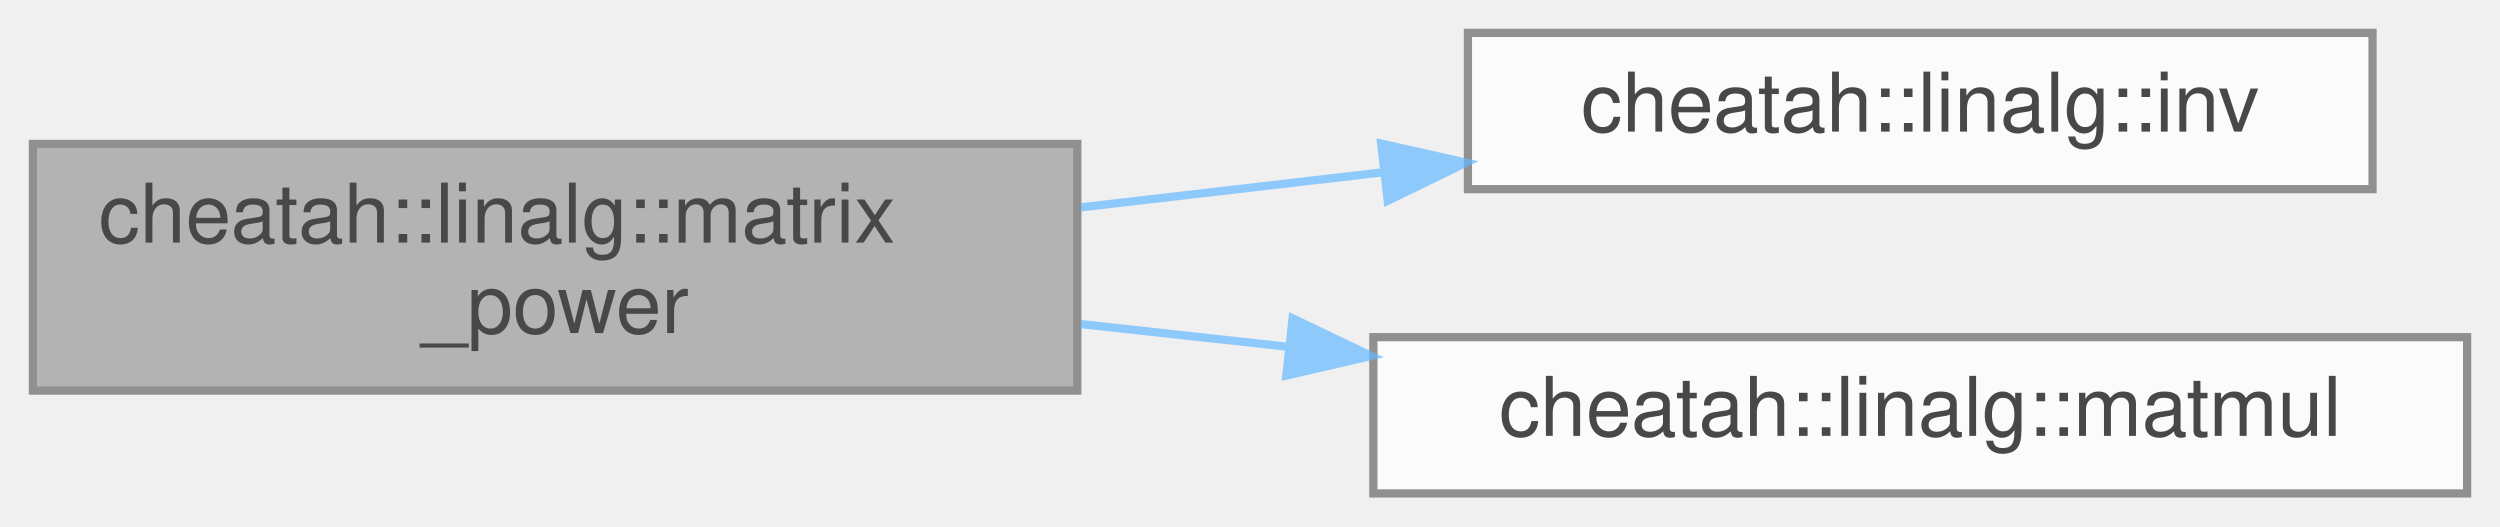
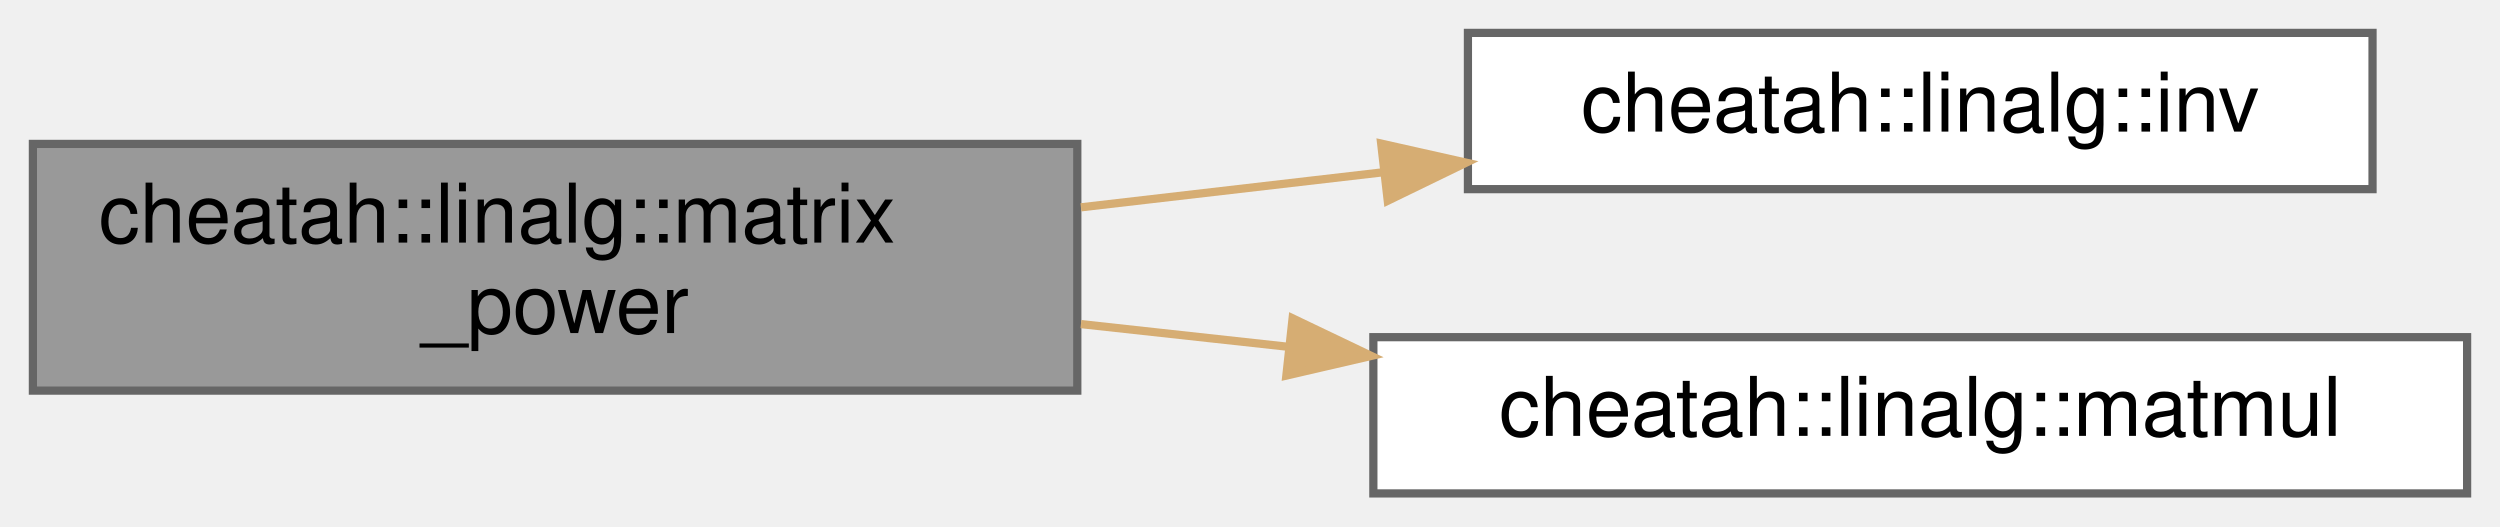
<svg xmlns="http://www.w3.org/2000/svg" xmlns:xlink="http://www.w3.org/1999/xlink" width="304pt" height="64pt" viewBox="0.00 0.00 304.00 64.00">
-   <svg id="main" version="1.1" xml:space="preserve">
-     <style type="text/css">
- .node, .edge {opacity: 0.7;}
- .node.selected, .edge.selected {opacity: 1;}
- .edge:hover path { stroke: red; }
- .edge:hover polygon { stroke: red; fill: red; }
- </style>
-     <svg id="graph" class="graph">
-       <g id="graph0" class="graph" transform="scale(1 1) rotate(0) translate(4 60)">
-         <g id="Node000001" class="node">
-           <g id="a_Node000001">
-             <a xlink:title="Integer matrix power Aⁿ (negative n via inv).">
-               <polygon fill="#999999" stroke="#666666" points="127,-42.5 0,-42.5 0,-12.5 127,-12.5 127,-42.5" />
-               <text text-anchor="start" x="8" y="-30.5" font-family="Helvetica,sans-Serif" font-size="10.00">cheatah::linalg::matrix</text>
-               <text text-anchor="middle" x="63.5" y="-19.5" font-family="Helvetica,sans-Serif" font-size="10.00">_power</text>
-             </a>
-           </g>
-         </g>
-         <g id="Node000002" class="node">
-           <g id="a_Node000002">
-             <a xlink:href="namespacecheatah_1_1linalg.html#ac8e9b02dfce2845e7c41922bc5c3ce3a" target="_top" xlink:title="Matrix inverse via LU with partial pivoting.">
-               <polygon fill="white" stroke="#666666" points="284.5,-56 174.5,-56 174.5,-37 284.5,-37 284.5,-56" />
-               <text text-anchor="middle" x="229.5" y="-44" font-family="Helvetica,sans-Serif" font-size="10.00">cheatah::linalg::inv</text>
-             </a>
-           </g>
-         </g>
-         <g id="edge1_Node000001_Node000002" class="edge">
-           <g id="a_edge1_Node000001_Node000002">
-             <a xlink:title=" ">
-               <path fill="none" stroke="#63b8ff" d="M127.44,-34.79C139.51,-36.19 152.16,-37.66 164.26,-39.06" />
-               <polygon fill="#63b8ff" stroke="#63b8ff" points="163.95,-42.54 174.28,-40.22 164.75,-35.59 163.95,-42.54" />
-             </a>
-           </g>
-         </g>
-         <g id="Node000003" class="node">
-           <g id="a_Node000003">
-             <a xlink:href="namespacecheatah_1_1linalg.html#a2c4edb6bbbbab3ee899b7a33d19311ea" target="_top" xlink:title="Matrix multiply.">
-               <polygon fill="white" stroke="#666666" points="296,-19 163,-19 163,0 296,0 296,-19" />
-               <text text-anchor="middle" x="229.5" y="-7" font-family="Helvetica,sans-Serif" font-size="10.00">cheatah::linalg::matmul</text>
-             </a>
-           </g>
-         </g>
-         <g id="edge2_Node000001_Node000003" class="edge">
-           <g id="a_edge2_Node000001_Node000003">
-             <a xlink:title=" ">
-               <path fill="none" stroke="#63b8ff" d="M127.44,-20.59C135.66,-19.69 144.15,-18.76 152.55,-17.84" />
-               <polygon fill="#63b8ff" stroke="#63b8ff" points="153.18,-21.29 162.74,-16.72 152.42,-14.33 153.18,-21.29" />
-             </a>
-           </g>
-         </g>
+   <g id="graph0" class="graph" transform="scale(1 1) rotate(0) translate(4 60)">
+     <g id="Node000001" class="node">
+       <g id="a_Node000001">
+         <a xlink:title="Integer matrix power Aⁿ (negative n via inv).">
+           <polygon fill="#999999" stroke="#666666" points="127,-42.5 0,-42.5 0,-12.5 127,-12.5 127,-42.5" />
+           <text text-anchor="start" x="8" y="-30.5" font-family="Helvetica,sans-Serif" font-size="10.00">cheatah::linalg::matrix</text>
+           <text text-anchor="middle" x="63.5" y="-19.5" font-family="Helvetica,sans-Serif" font-size="10.00">_power</text>
+         </a>
      </g>
-     </svg>
-   </svg>
-   <style type="text/css">
- 
- [data-mouse-over-selected='false'] { opacity: 0.7; }
- [data-mouse-over-selected='true']  { opacity: 1.0; }
- 
- </style>
+     </g>
+     <g id="Node000002" class="node">
+       <g id="a_Node000002">
+         <a xlink:href="namespacecheatah_1_1linalg.html#ac8e9b02dfce2845e7c41922bc5c3ce3a" target="_top" xlink:title="Matrix inverse via LU with partial pivoting.">
+           <polygon fill="white" stroke="#666666" points="284.5,-56 174.5,-56 174.5,-37 284.5,-37 284.5,-56" />
+           <text text-anchor="middle" x="229.5" y="-44" font-family="Helvetica,sans-Serif" font-size="10.00">cheatah::linalg::inv</text>
+         </a>
+       </g>
+     </g>
+     <g id="edge1_Node000001_Node000002" class="edge">
+       <g id="a_edge1_Node000001_Node000002">
+         <a xlink:title=" ">
+           <path fill="none" stroke="#d6ad73" d="M127.44,-34.79C139.51,-36.19 152.16,-37.66 164.26,-39.06" />
+           <polygon fill="#d6ad73" stroke="#d6ad73" points="163.95,-42.54 174.28,-40.22 164.75,-35.59 163.95,-42.54" />
+         </a>
+       </g>
+     </g>
+     <g id="Node000003" class="node">
+       <g id="a_Node000003">
+         <a xlink:href="namespacecheatah_1_1linalg.html#a2c4edb6bbbbab3ee899b7a33d19311ea" target="_top" xlink:title="Matrix multiply.">
+           <polygon fill="white" stroke="#666666" points="296,-19 163,-19 163,0 296,0 296,-19" />
+           <text text-anchor="middle" x="229.5" y="-7" font-family="Helvetica,sans-Serif" font-size="10.00">cheatah::linalg::matmul</text>
+         </a>
+       </g>
+     </g>
+     <g id="edge2_Node000001_Node000003" class="edge">
+       <g id="a_edge2_Node000001_Node000003">
+         <a xlink:title=" ">
+           <path fill="none" stroke="#d6ad73" d="M127.44,-20.59C135.66,-19.69 144.15,-18.76 152.55,-17.84" />
+           <polygon fill="#d6ad73" stroke="#d6ad73" points="153.18,-21.29 162.74,-16.72 152.42,-14.33 153.18,-21.29" />
+         </a>
+       </g>
+     </g>
+   </g>
</svg>
